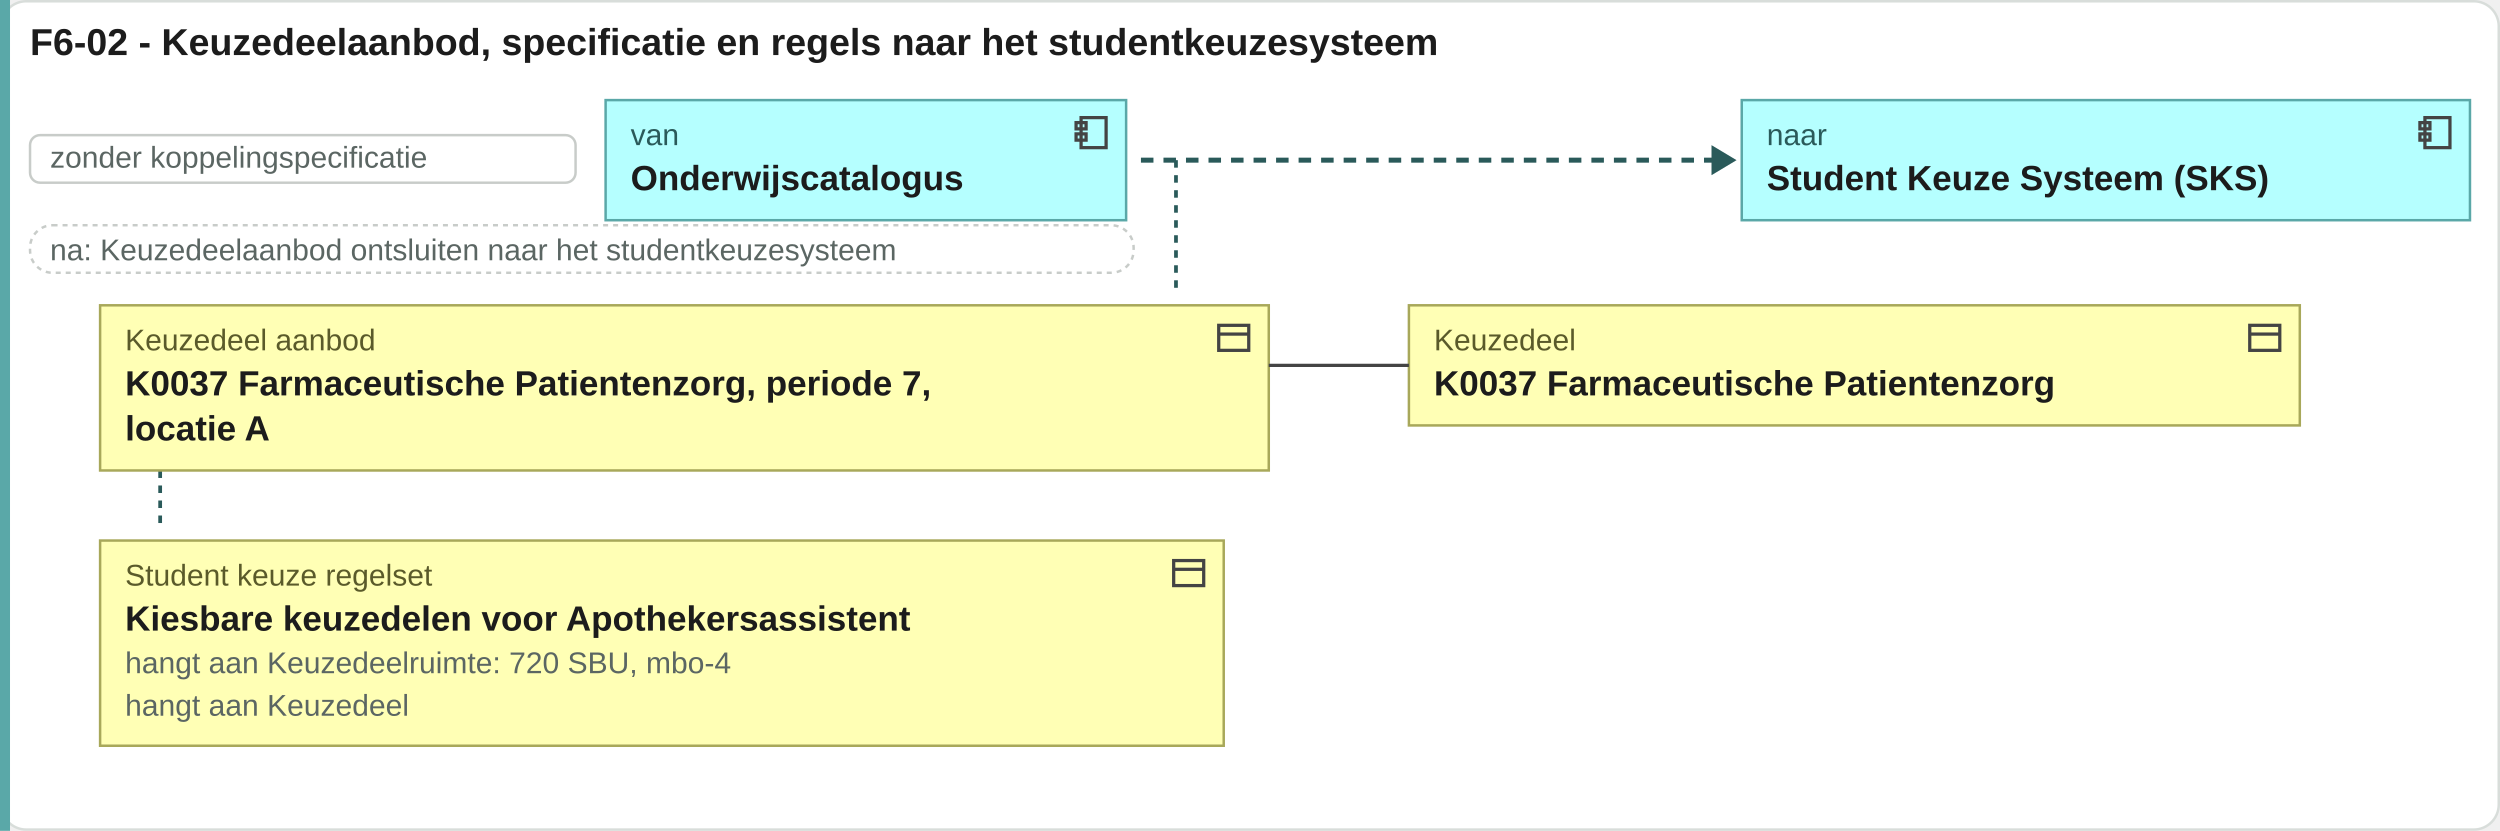
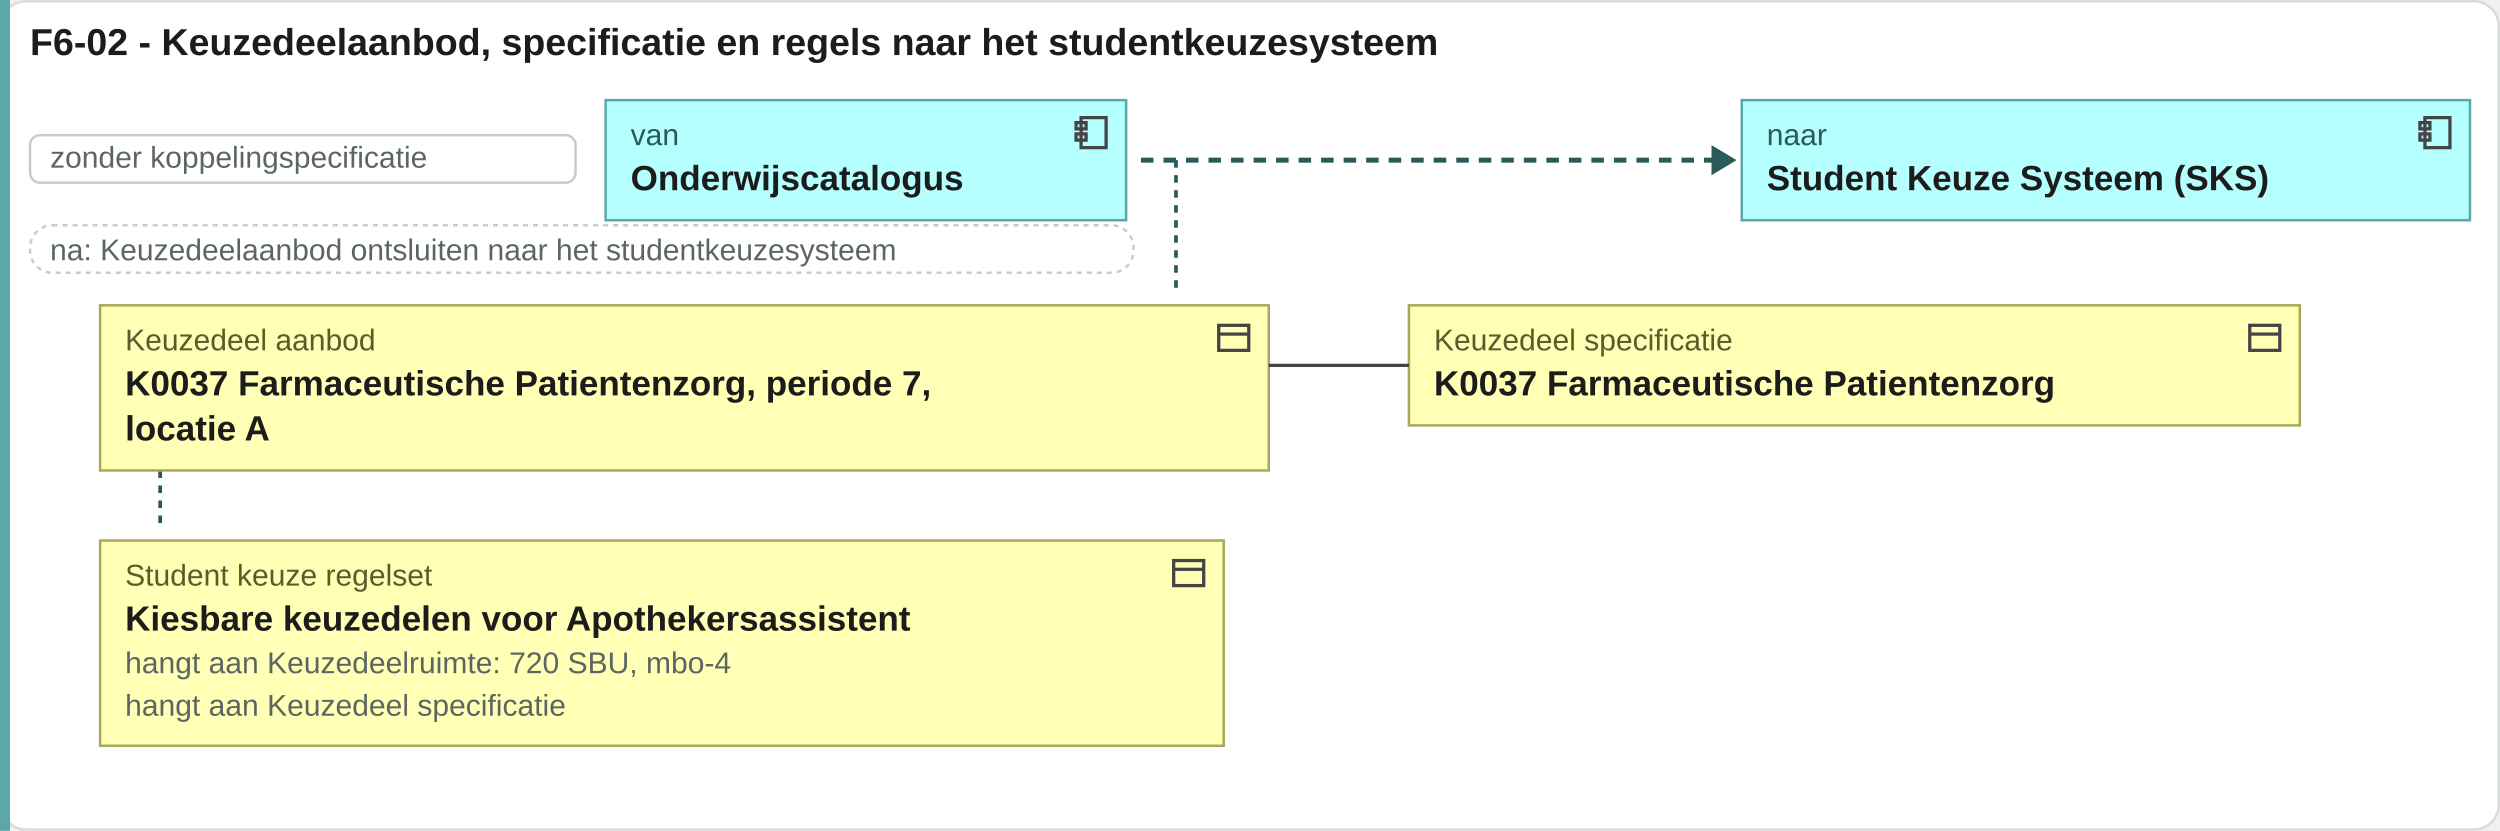
<svg xmlns="http://www.w3.org/2000/svg" viewBox="0 0 999 332" width="999" height="332">
  <rect x="0.5" y="0.5" width="998" height="331" rx="10" fill="#ffffff" stroke="#d8ddda" />
  <text x="12" y="22" font-family="Arial, Helvetica, sans-serif" font-size="15" font-weight="bold" fill="#1c1c1c" text-anchor="start">F6-02 - Keuzedeelaanbod, specificatie en regels naar het studentkeuzesysteem</text>
  <rect x="0" y="0" width="4" height="332" fill="#5aa8a8" />
  <rect x="12" y="54" width="218" height="19" rx="4" fill="#ffffff" stroke="#c8ccc9" />
  <text x="20" y="67" font-family="Arial, Helvetica, sans-serif" font-size="12" fill="#5b6663" text-anchor="start">zonder koppelingspecificatie</text>
  <rect x="242" y="40" width="208" height="48" rx="0" fill="#b5ffff" stroke="#5aa8a8" />
  <g transform="translate(428,45)" fill="none" stroke="#444" stroke-width="1.3">
    <rect x="4" y="2" width="10" height="12" />
    <rect x="2" y="4" width="4" height="2.5" />
    <rect x="2" y="8.5" width="4" height="2.5" />
  </g>
  <text x="252" y="58" font-family="Arial, Helvetica, sans-serif" font-size="12" fill="#2a5a5a" text-anchor="start">van</text>
  <text x="252" y="76" font-family="Arial, Helvetica, sans-serif" font-size="14" font-weight="bold" fill="#1c1c1c" text-anchor="start">Onderwijscatalogus</text>
  <path d="M455.92 64H685.92" stroke="#2a5a5a" stroke-width="2" stroke-dasharray="5 4" />
  <path d="M683.92 58l10 6-10 6z" fill="#2a5a5a" />
  <rect x="696" y="40" width="291" height="48" rx="0" fill="#b5ffff" stroke="#5aa8a8" />
  <g transform="translate(965,45)" fill="none" stroke="#444" stroke-width="1.3">
    <rect x="4" y="2" width="10" height="12" />
    <rect x="2" y="4" width="4" height="2.5" />
    <rect x="2" y="8.5" width="4" height="2.5" />
  </g>
  <text x="706" y="58" font-family="Arial, Helvetica, sans-serif" font-size="12" fill="#2a5a5a" text-anchor="start">naar</text>
  <text x="706" y="76" font-family="Arial, Helvetica, sans-serif" font-size="14" font-weight="bold" fill="#1c1c1c" text-anchor="start">Student Keuze Systeem (SKS)</text>
  <rect x="12" y="90" width="441" height="19" rx="9" fill="#ffffff" stroke="#c8ccc9" stroke-dasharray="2 2" />
  <text x="20" y="104" font-family="Arial, Helvetica, sans-serif" font-size="12" fill="#5b6663" text-anchor="start">na: Keuzedeelaanbod ontsluiten naar het studentkeuzesysteem</text>
  <path d="M469.92 64V118" stroke="#2a5a5a" stroke-width="1.5" stroke-dasharray="3 3" />
  <path d="M64 122V212" stroke="#2a5a5a" stroke-width="1.5" stroke-dasharray="3 3" />
  <rect x="40" y="122" width="467" height="66" rx="0" fill="#ffffb5" stroke="#a8a85a" />
  <g transform="translate(485,127)" fill="none" stroke="#444" stroke-width="1.3">
    <rect x="2" y="3" width="12" height="10" />
    <path d="M2 6.5h12" />
  </g>
  <text x="50" y="140" font-family="Arial, Helvetica, sans-serif" font-size="12" fill="#5a5a2a" text-anchor="start">Keuzedeel aanbod</text>
  <text x="50" y="158" font-family="Arial, Helvetica, sans-serif" font-size="14" font-weight="bold" fill="#1c1c1c" text-anchor="start">K0037 Farmaceutische Patientenzorg, periode 7,</text>
  <text x="50" y="176" font-family="Arial, Helvetica, sans-serif" font-size="14" font-weight="bold" fill="#1c1c1c" text-anchor="start">locatie A</text>
  <rect x="563" y="122" width="356" height="48" rx="0" fill="#ffffb5" stroke="#a8a85a" />
  <g transform="translate(897,127)" fill="none" stroke="#444" stroke-width="1.3">
    <rect x="2" y="3" width="12" height="10" />
    <path d="M2 6.5h12" />
  </g>
-   <text x="573" y="140" font-family="Arial, Helvetica, sans-serif" font-size="12" fill="#5a5a2a" text-anchor="start">Keuzedeel</text>
+   <text x="573" y="140" font-family="Arial, Helvetica, sans-serif" font-size="12" fill="#5a5a2a" text-anchor="start">Keuzedeel specificatie</text>
  <text x="573" y="158" font-family="Arial, Helvetica, sans-serif" font-size="14" font-weight="bold" fill="#1c1c1c" text-anchor="start">K0037 Farmaceutische Patientenzorg</text>
  <path d="M507 146H563" stroke="#444" stroke-width="1.3" fill="none" />
  <rect x="40" y="216" width="449" height="82" rx="0" fill="#ffffb5" stroke="#a8a85a" />
  <g transform="translate(467,221)" fill="none" stroke="#444" stroke-width="1.3">
    <rect x="2" y="3" width="12" height="10" />
    <path d="M2 6.5h12" />
  </g>
  <text x="50" y="234" font-family="Arial, Helvetica, sans-serif" font-size="12" fill="#5a5a2a" text-anchor="start">Student keuze regelset</text>
  <text x="50" y="252" font-family="Arial, Helvetica, sans-serif" font-size="14" font-weight="bold" fill="#1c1c1c" text-anchor="start">Kiesbare keuzedelen voor Apothekersassistent</text>
  <text x="50" y="269" font-family="Arial, Helvetica, sans-serif" font-size="12" fill="#5b6663" text-anchor="start">hangt aan Keuzedeelruimte: 720 SBU, mbo-4</text>
-   <text x="50" y="286" font-family="Arial, Helvetica, sans-serif" font-size="12" fill="#5b6663" text-anchor="start">hangt aan Keuzedeel</text>
+   <text x="50" y="286" font-family="Arial, Helvetica, sans-serif" font-size="12" fill="#5b6663" text-anchor="start">hangt aan Keuzedeel specificatie</text>
</svg>
